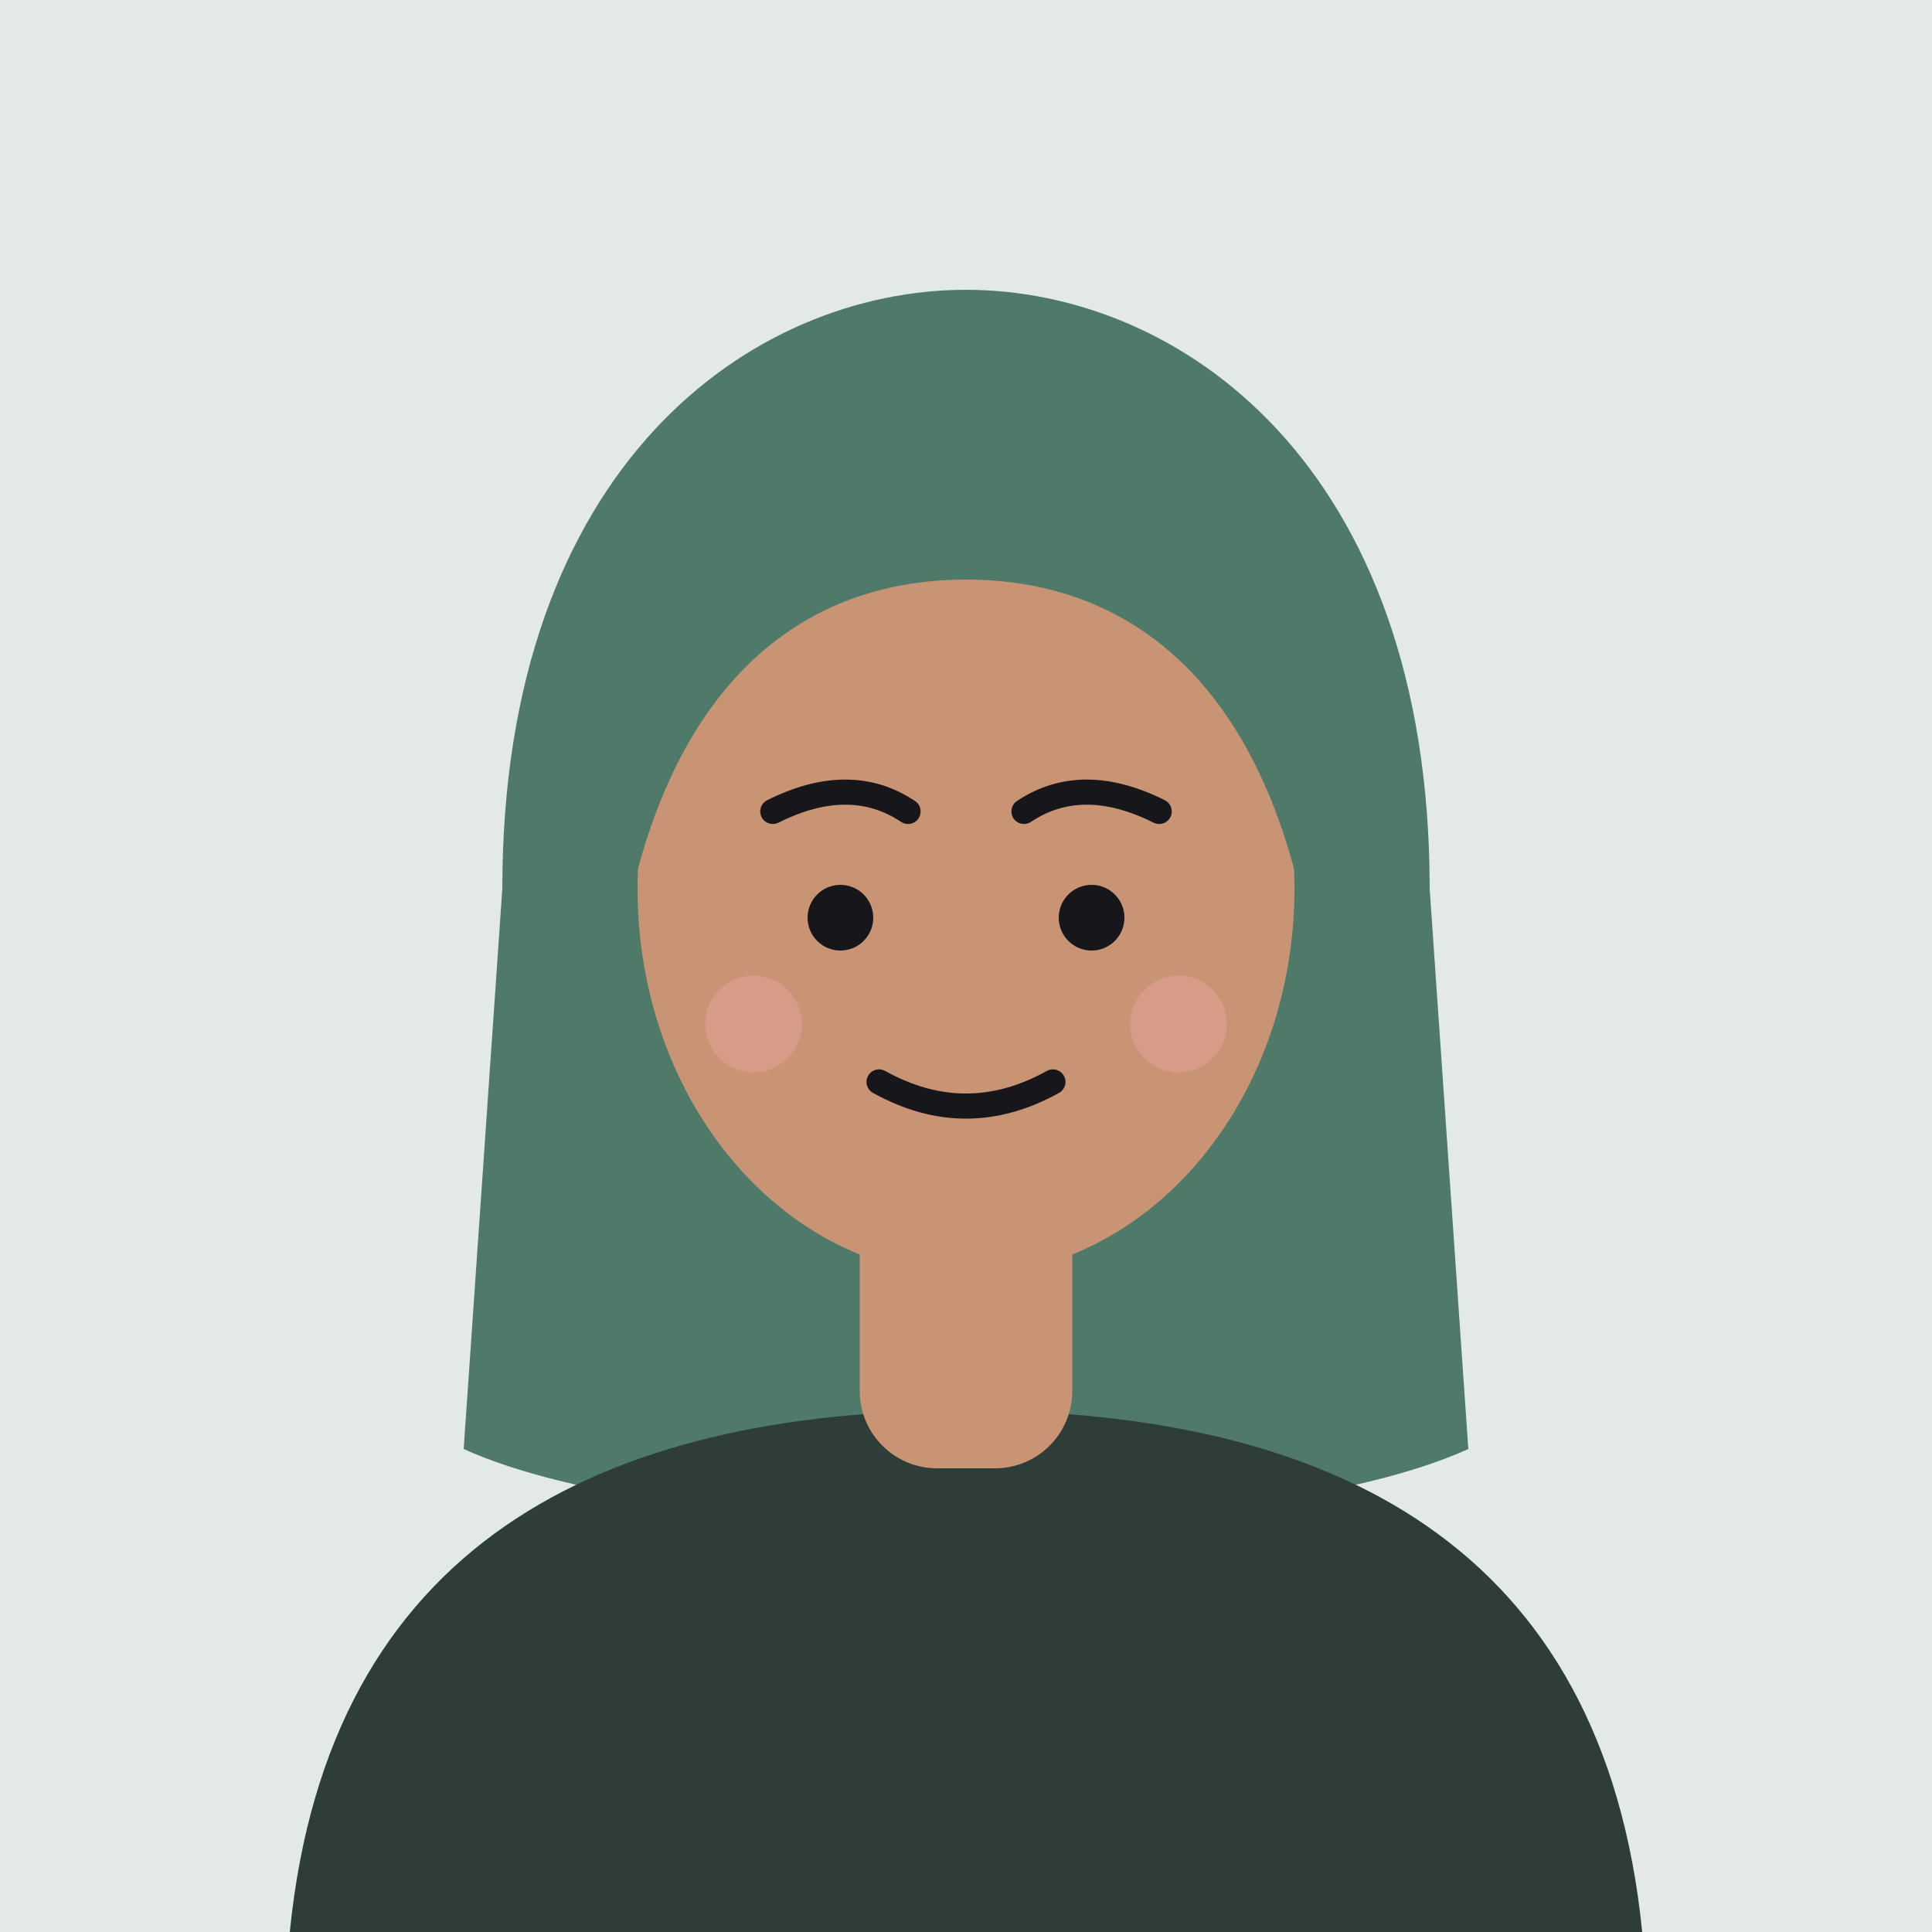
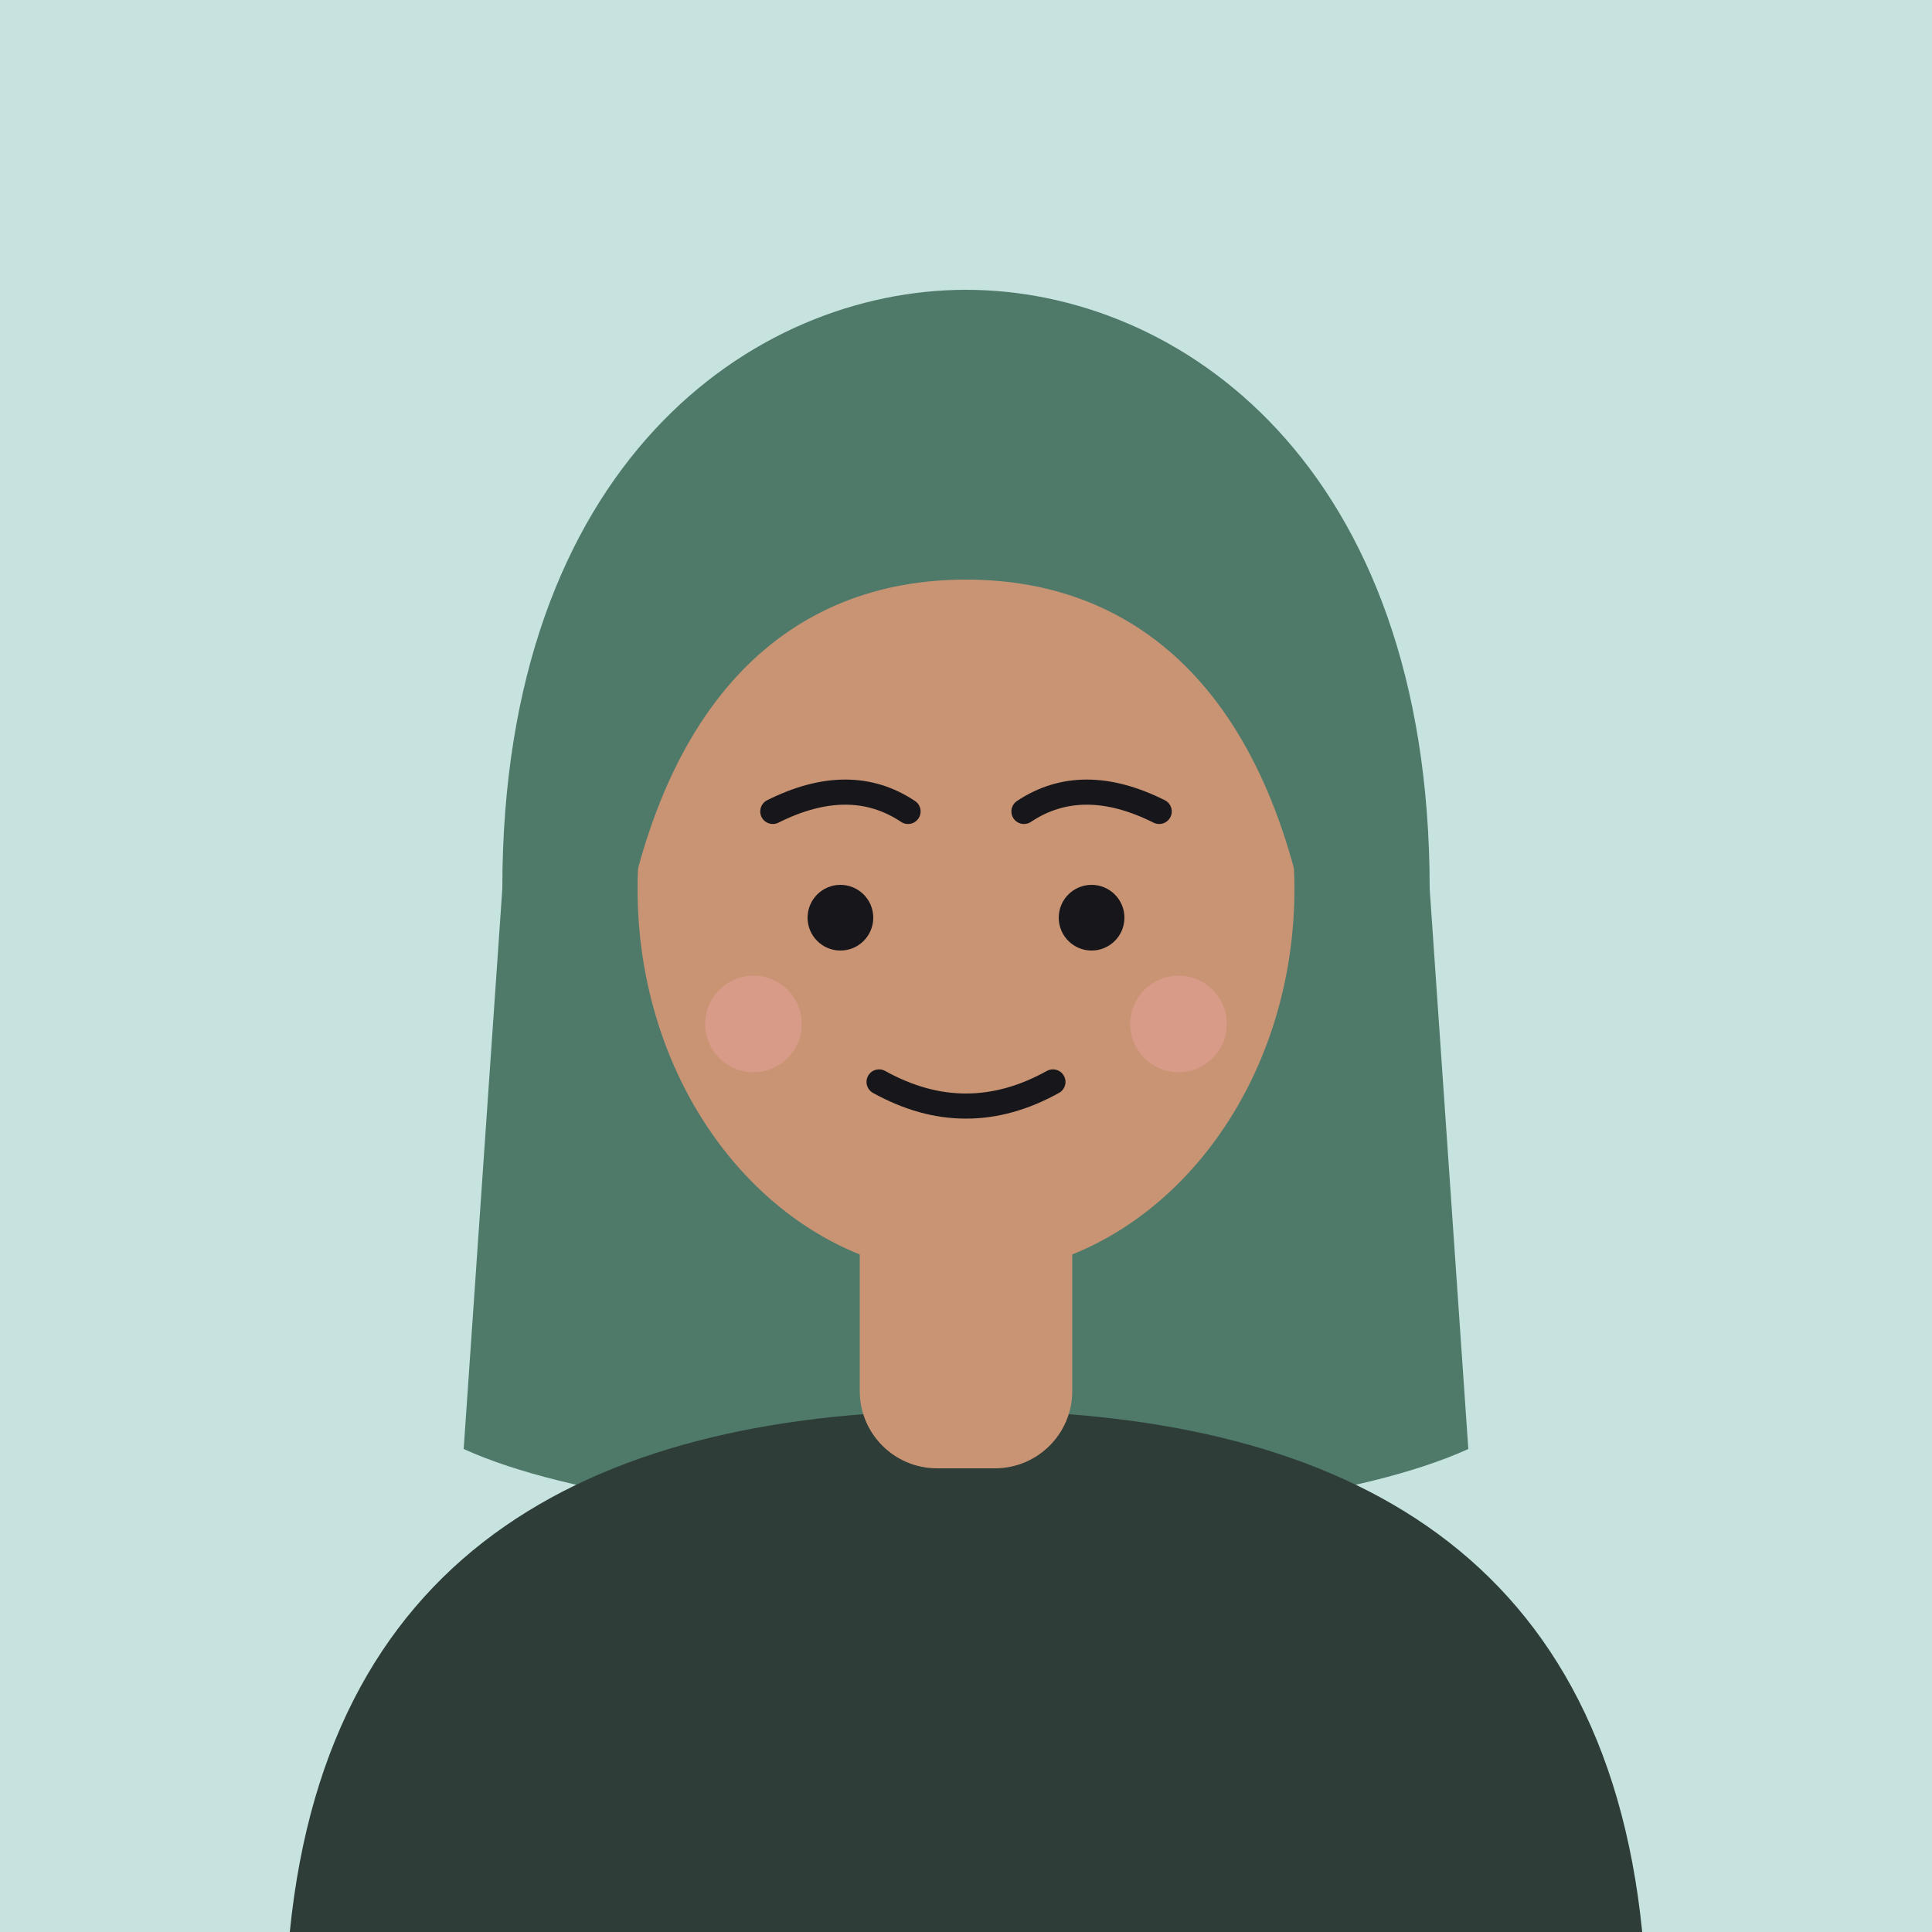
<svg xmlns="http://www.w3.org/2000/svg" viewBox="0 0 200 200" role="img">
-   <rect width="200" height="200" fill="#e3e9e4" />
+   <rect width="200" height="200" fill="#c7e3df" />
  <path d="M52 92 C52 48 78 30 100 30 C122 30 148 48 148 92 L152 150 C130 160 70 160 48 150 Z" fill="#4f7a6a" />
  <path d="M30 200 C34 160 62 146 100 146 C138 146 166 160 170 200 Z" fill="#2e3d37" />
  <rect x="89" y="122" width="22" height="30" rx="8" fill="#c99474" />
  <ellipse cx="100" cy="92" rx="34" ry="40" fill="#c99474" />
  <path d="M64 100 C62 60 82 44 100 44 C118 44 138 60 136 100 C132 72 118 60 100 60 C82 60 68 72 64 100 Z" fill="#4f7a6a" />
  <path d="M80 84 Q88 80 94 84 M106 84 Q112 80 120 84" stroke="#17171b" stroke-width="2.6" fill="none" stroke-linecap="round" />
  <circle cx="87" cy="95" r="3.4" fill="#17171b" />
  <circle cx="113" cy="95" r="3.4" fill="#17171b" />
  <path d="M91 112 Q100 117 109 112" stroke="#17171b" stroke-width="2.6" fill="none" stroke-linecap="round" />
  <circle cx="78" cy="106" r="5" fill="#e9a3a0" opacity="0.45" />
  <circle cx="122" cy="106" r="5" fill="#e9a3a0" opacity="0.45" />
</svg>
